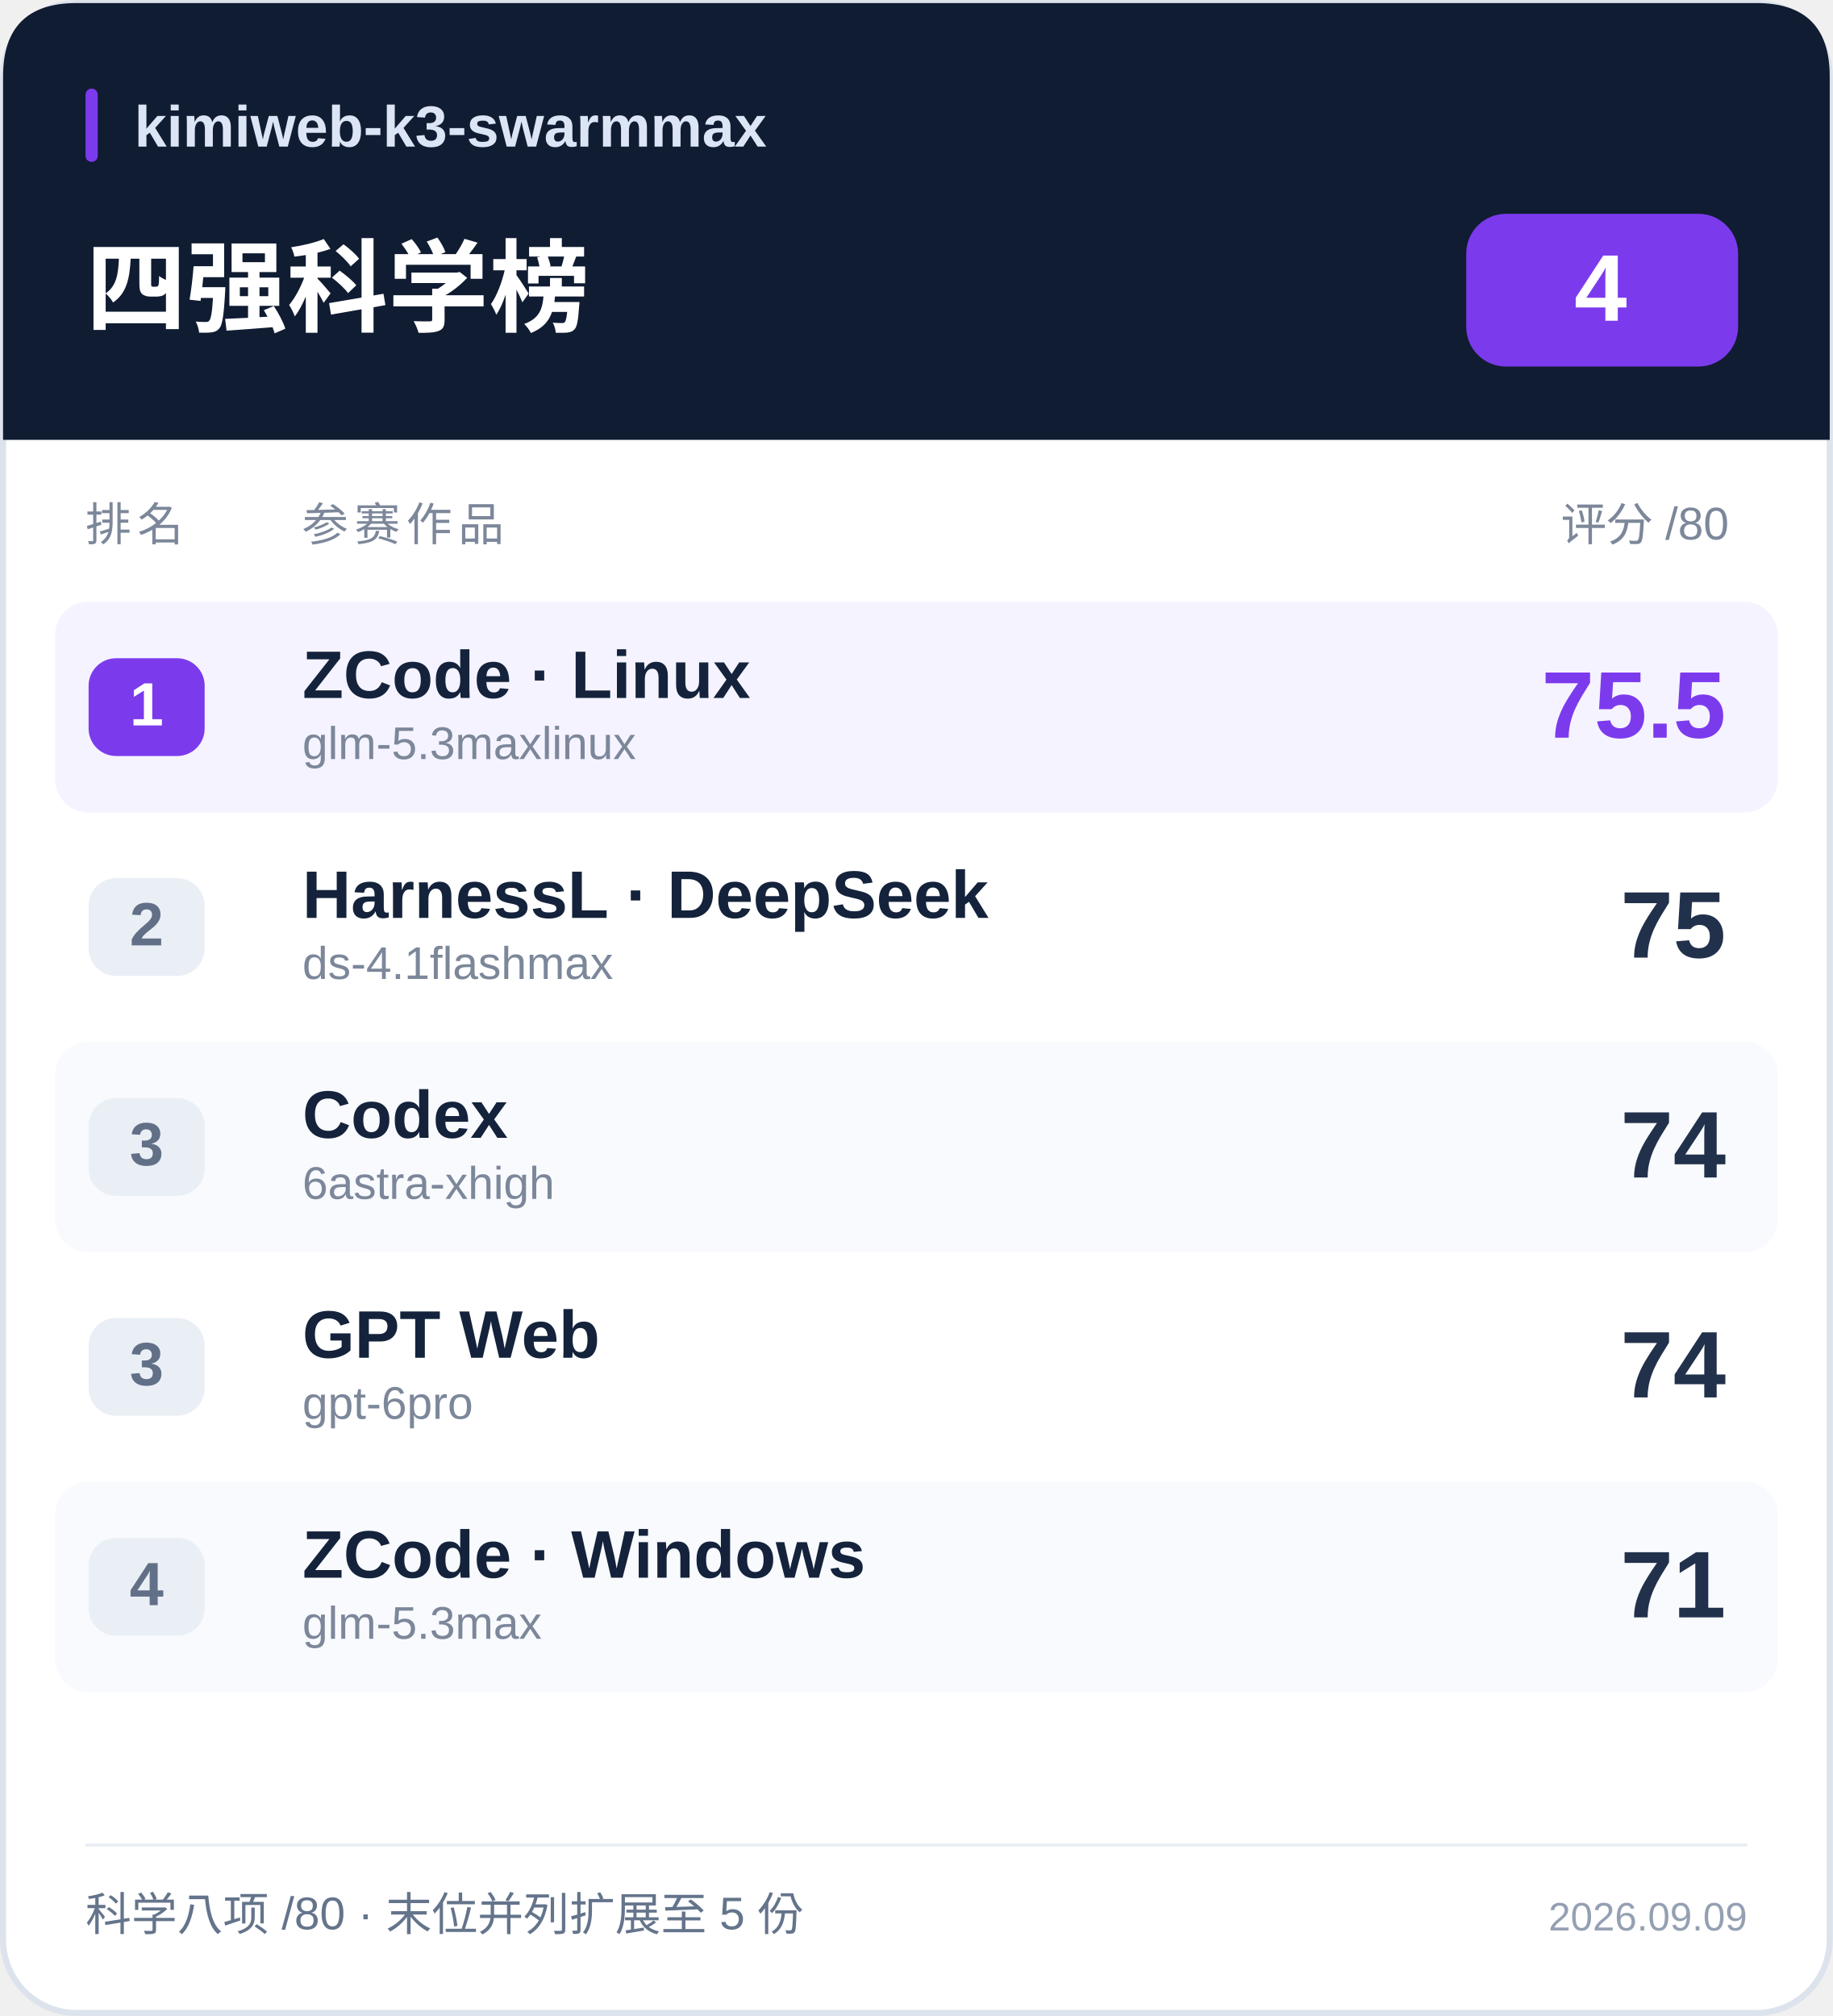
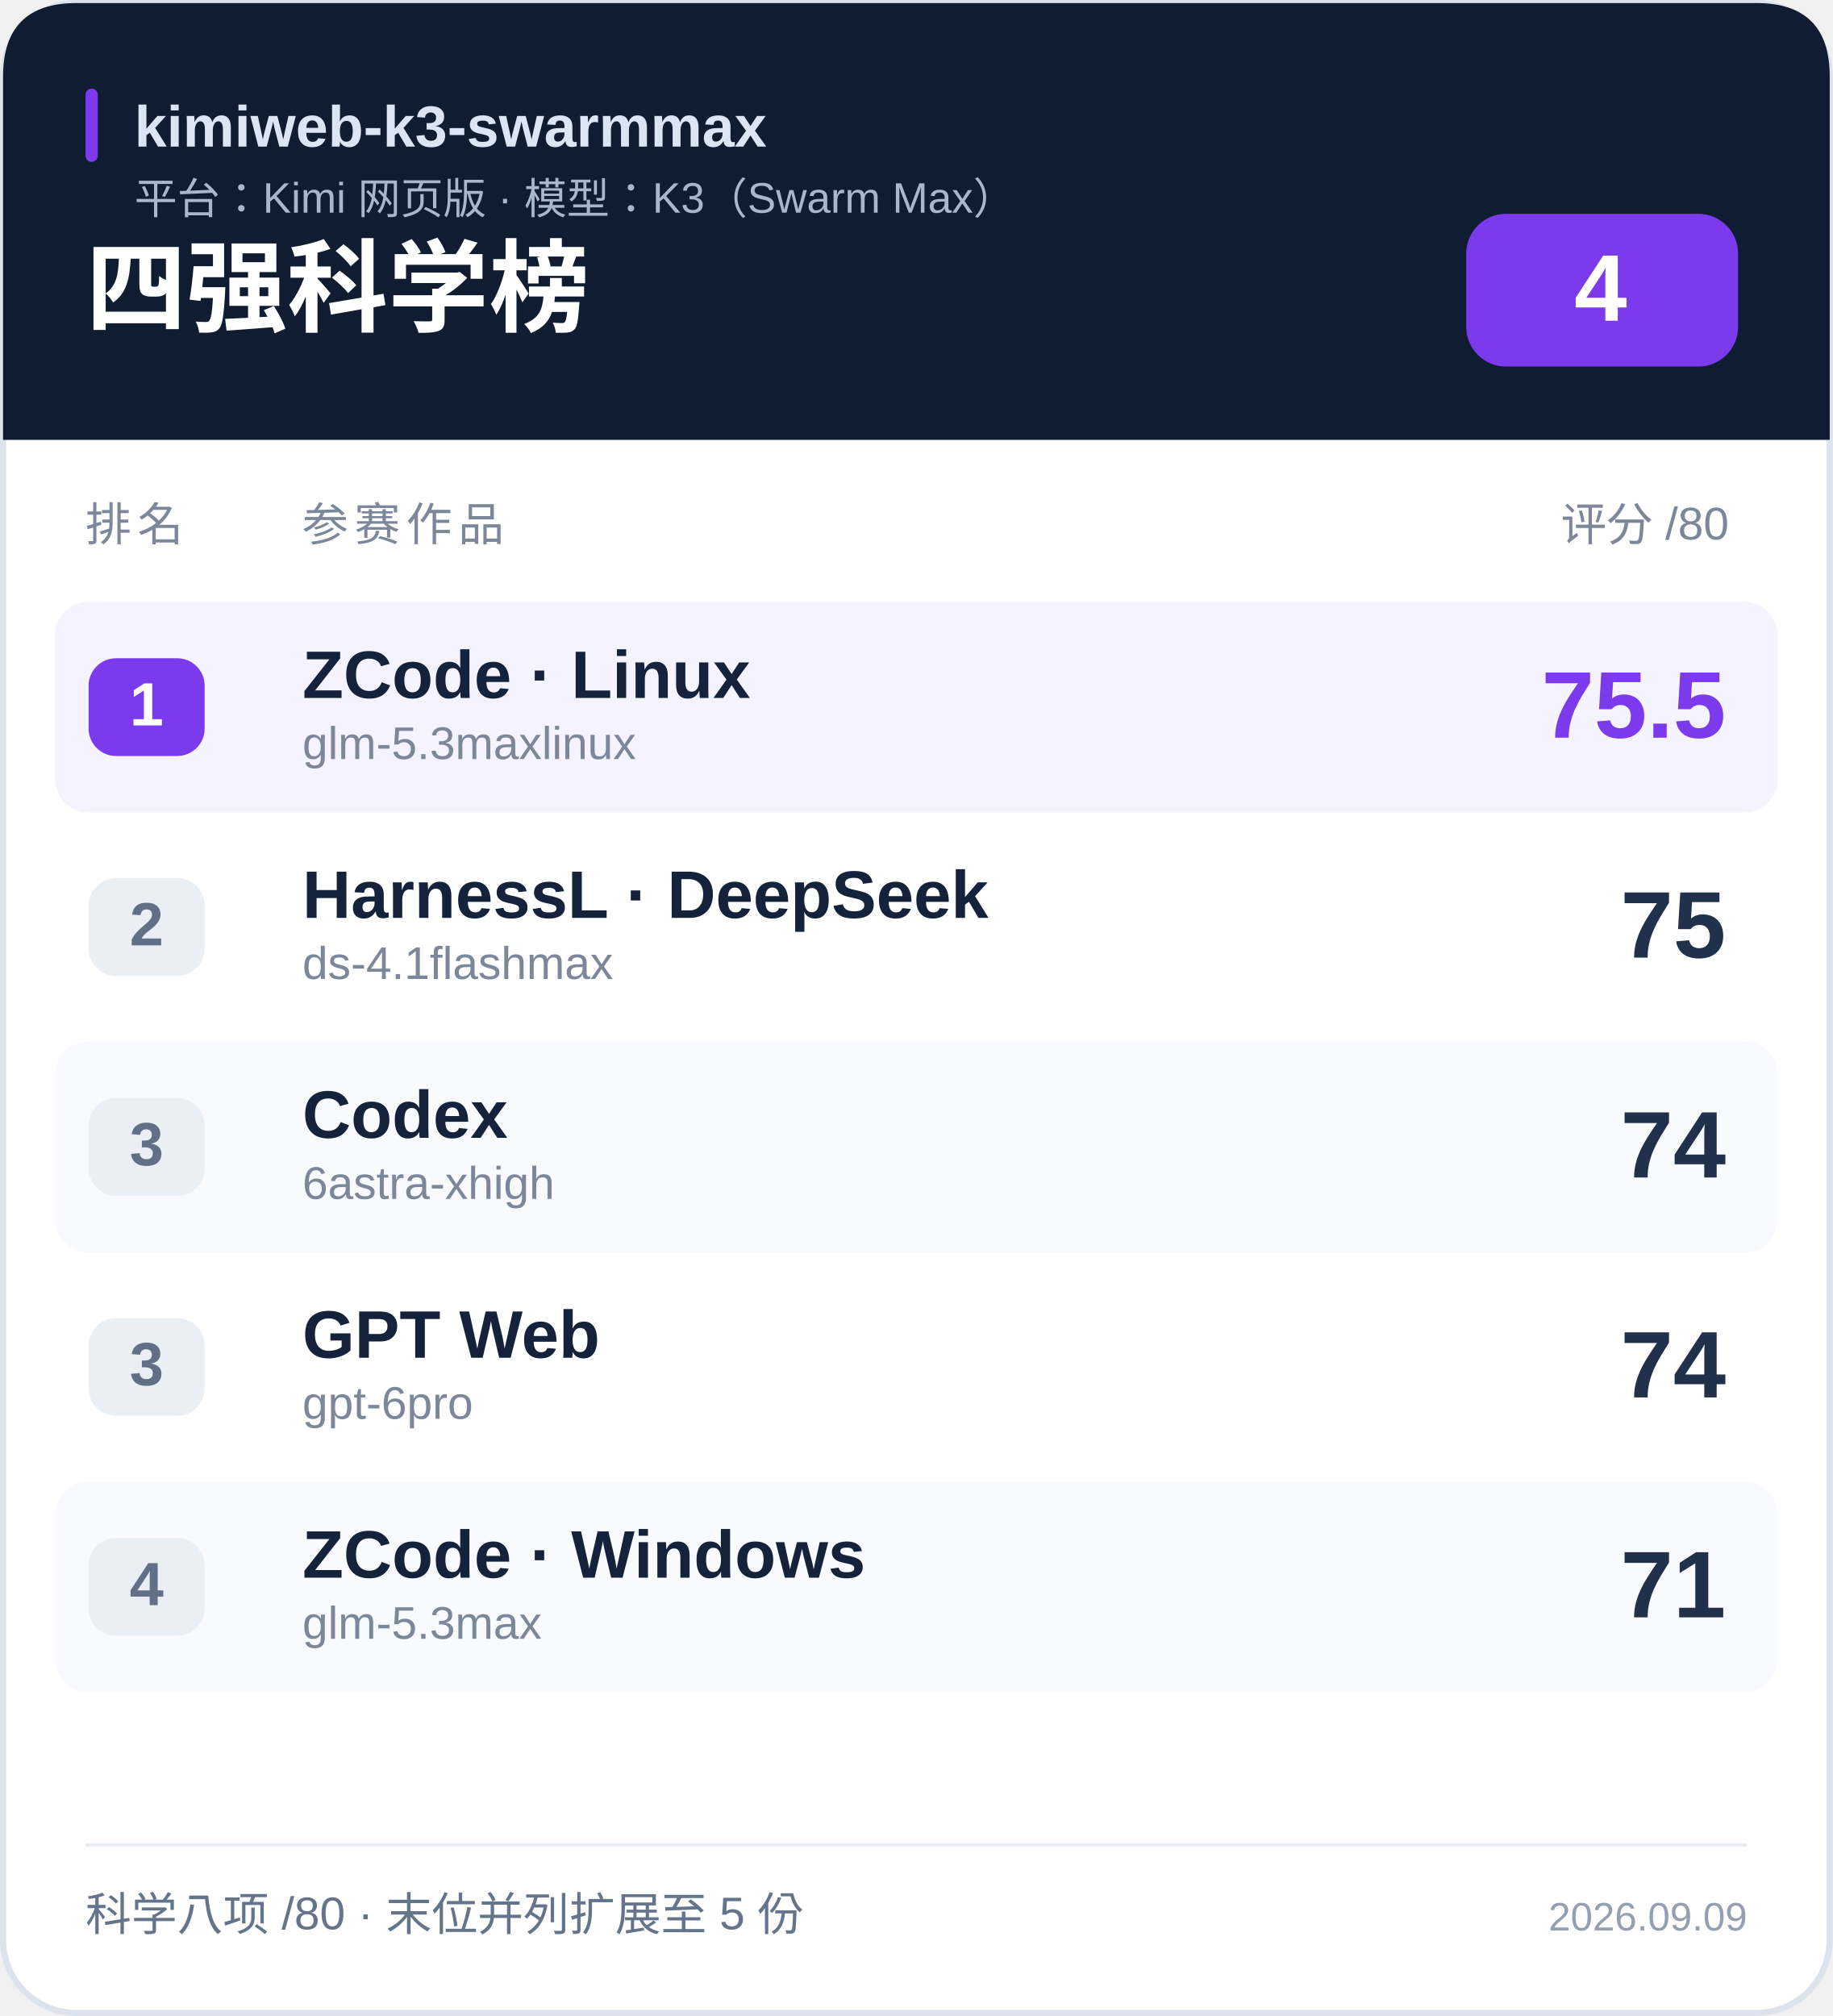
<svg xmlns="http://www.w3.org/2000/svg" font-family="Segoe UI, Microsoft YaHei, Arial, sans-serif" width="600" height="660" viewBox="0 0 600 660" role="img" aria-labelledby="title desc">
  <rect x="1" y="1" width="598" height="658" rx="24" fill="#FFFFFF" stroke="#DDE3EC" stroke-width="2" />
  <path d="M25 1 H575 Q599 1 599 25 V144 H1 V25 Q1 1 25 1Z" fill="#101C32" />
  <rect x="28" y="29" width="4" height="24" rx="2" fill="#7C3AED" />
  <text x="44" y="48" fill="#DCE5F6" font-size="19" font-weight="600">kimiweb-k3-swarmmax</text>
+   <text x="44" y="70" fill="#A8B7CE" font-size="14">平台：Kimi 网页版 · 模型：K3（Swarm Max）</text>
  <text x="28" y="106" fill="#FFFFFF" font-size="33" font-weight="700">四强科学榜</text>
  <rect x="480" y="70" width="89" height="50" rx="13" fill="#7C3AED" />
  <text x="524" y="105" fill="#FFFFFF" font-size="31" font-weight="700" text-anchor="middle">4</text>
  <text x="28" y="177" fill="#7C879A" font-size="15" letter-spacing="2">排名</text>
  <text x="99" y="177" fill="#7C879A" font-size="15" letter-spacing="2">参赛作品</text>
  <text x="566" y="177" fill="#7C879A" font-size="15" text-anchor="end">评分 /80</text>
  <rect x="18" y="197" width="564" height="69" rx="11" fill="#F5F3FF" />
  <rect x="29" y="215.5" width="38" height="32" rx="9" fill="#7C3AED" />
  <text x="48" y="237.5" text-anchor="middle" fill="#FFFFFF" font-size="20" font-weight="700">1</text>
  <text x="99" y="228.5" fill="#14233B" font-size="22" font-weight="600">ZCode · Linux</text>
  <text x="99" y="248.5" fill="#7C879A" font-size="15">glm-5.3maxlinux</text>
  <text x="565" y="241.5" text-anchor="end" fill="#7C3AED" font-size="31" font-weight="700">75.5</text>
  <rect x="18" y="269" width="564" height="69" rx="11" fill="#FFFFFF" />
  <rect x="29" y="287.5" width="38" height="32" rx="9" fill="#EAEFF6" />
  <text x="48" y="309.5" text-anchor="middle" fill="#617087" font-size="20" font-weight="700">2</text>
  <text x="99" y="300.5" fill="#14233B" font-size="22" font-weight="600">HarnessL · DeepSeek</text>
  <text x="99" y="320.5" fill="#7C879A" font-size="15">ds-4.1flashmax</text>
  <text x="565" y="313.5" text-anchor="end" fill="#22314B" font-size="31" font-weight="700">75</text>
  <rect x="18" y="341" width="564" height="69" rx="11" fill="#F8FAFD" />
  <rect x="29" y="359.5" width="38" height="32" rx="9" fill="#EAEFF6" />
  <text x="48" y="381.5" text-anchor="middle" fill="#617087" font-size="20" font-weight="700">3</text>
  <text x="99" y="372.5" fill="#14233B" font-size="22" font-weight="600">Codex</text>
  <text x="99" y="392.5" fill="#7C879A" font-size="15">6astra-xhigh</text>
  <text x="565" y="385.5" text-anchor="end" fill="#22314B" font-size="31" font-weight="700">74</text>
  <rect x="18" y="413" width="564" height="69" rx="11" fill="#FFFFFF" />
  <rect x="29" y="431.5" width="38" height="32" rx="9" fill="#EAEFF6" />
  <text x="48" y="453.5" text-anchor="middle" fill="#617087" font-size="20" font-weight="700">3</text>
  <text x="99" y="444.5" fill="#14233B" font-size="22" font-weight="600">GPT Web</text>
  <text x="99" y="464.5" fill="#7C879A" font-size="15">gpt-6pro</text>
  <text x="565" y="457.5" text-anchor="end" fill="#22314B" font-size="31" font-weight="700">74</text>
  <rect x="18" y="485" width="564" height="69" rx="11" fill="#F8FAFD" />
  <rect x="29" y="503.5" width="38" height="32" rx="9" fill="#EAEFF6" />
  <text x="48" y="525.5" text-anchor="middle" fill="#617087" font-size="20" font-weight="700">4</text>
  <text x="99" y="516.5" fill="#14233B" font-size="22" font-weight="600">ZCode · Windows</text>
  <text x="99" y="536.5" fill="#7C879A" font-size="15">glm-5.3max</text>
  <text x="565" y="529.5" text-anchor="end" fill="#22314B" font-size="31" font-weight="700">71</text>
  <path d="M28 604 H572" stroke="#E8EDF4" />
  <text x="28" y="632" fill="#64748B" font-size="15">科学八项 /80 · 末位并列扩展至 5 份</text>
  <text x="572" y="632" text-anchor="end" fill="#94A0B2" font-size="13">2026.09.09</text>
</svg>
